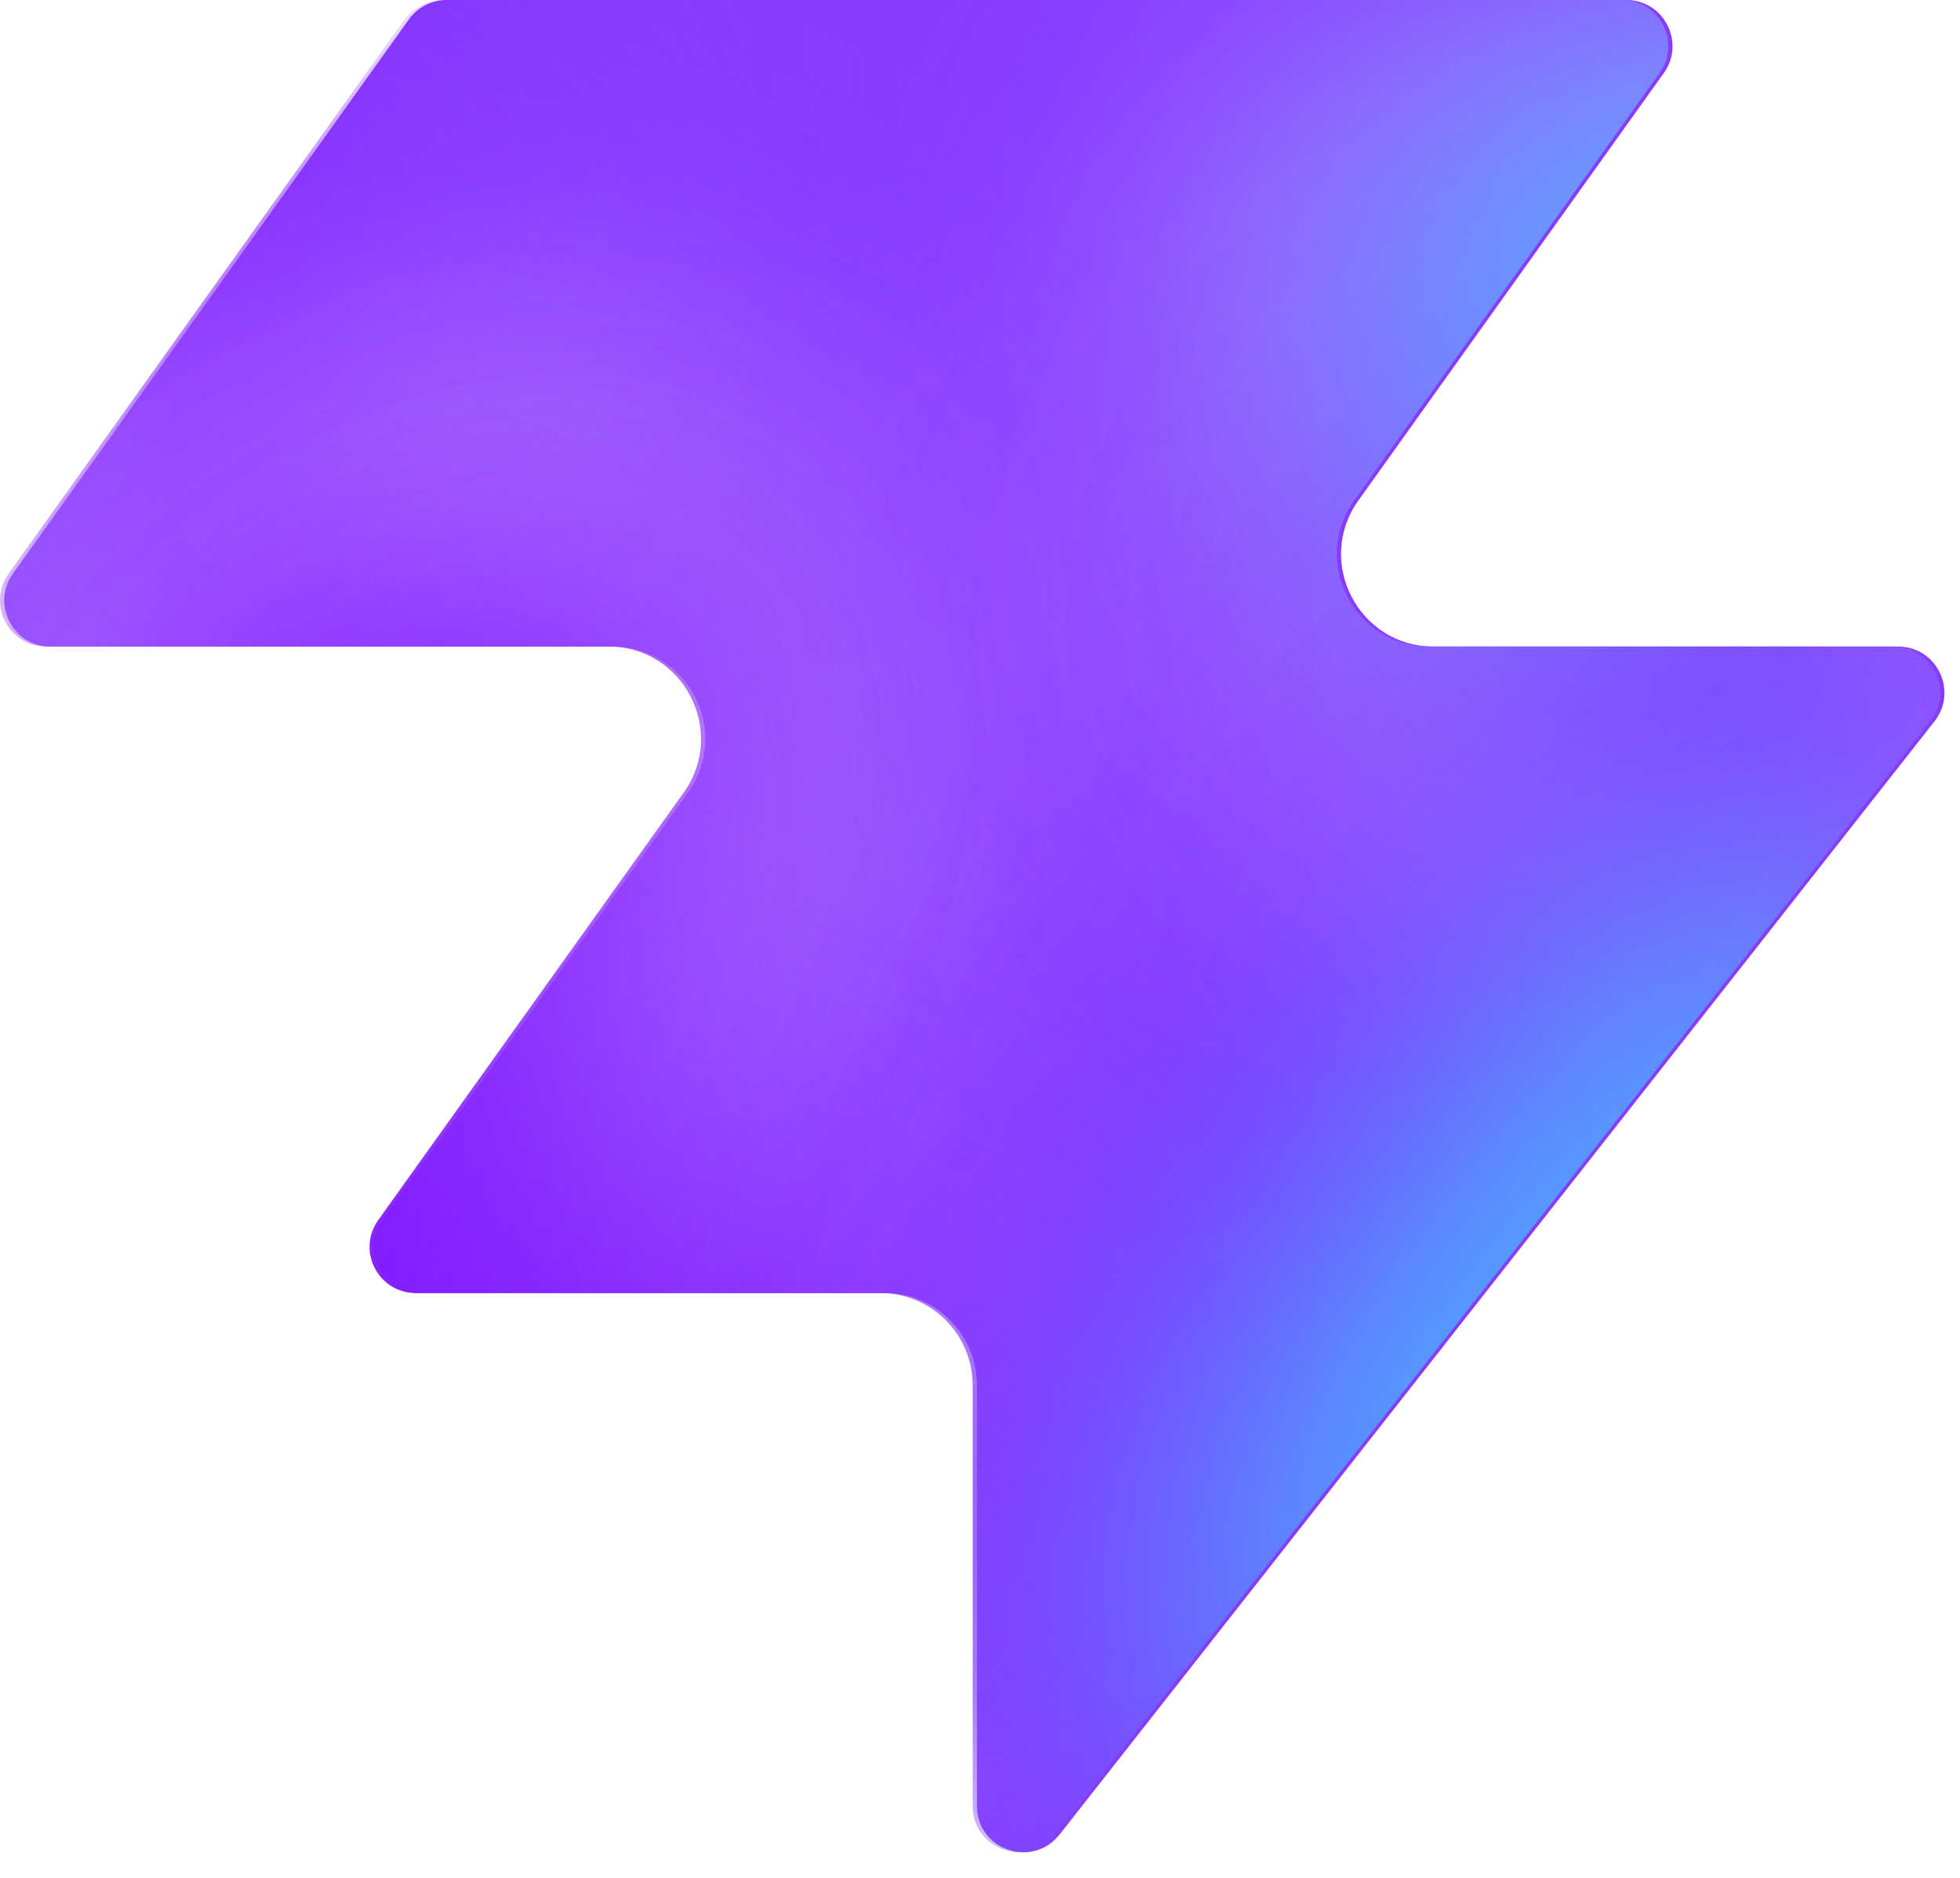
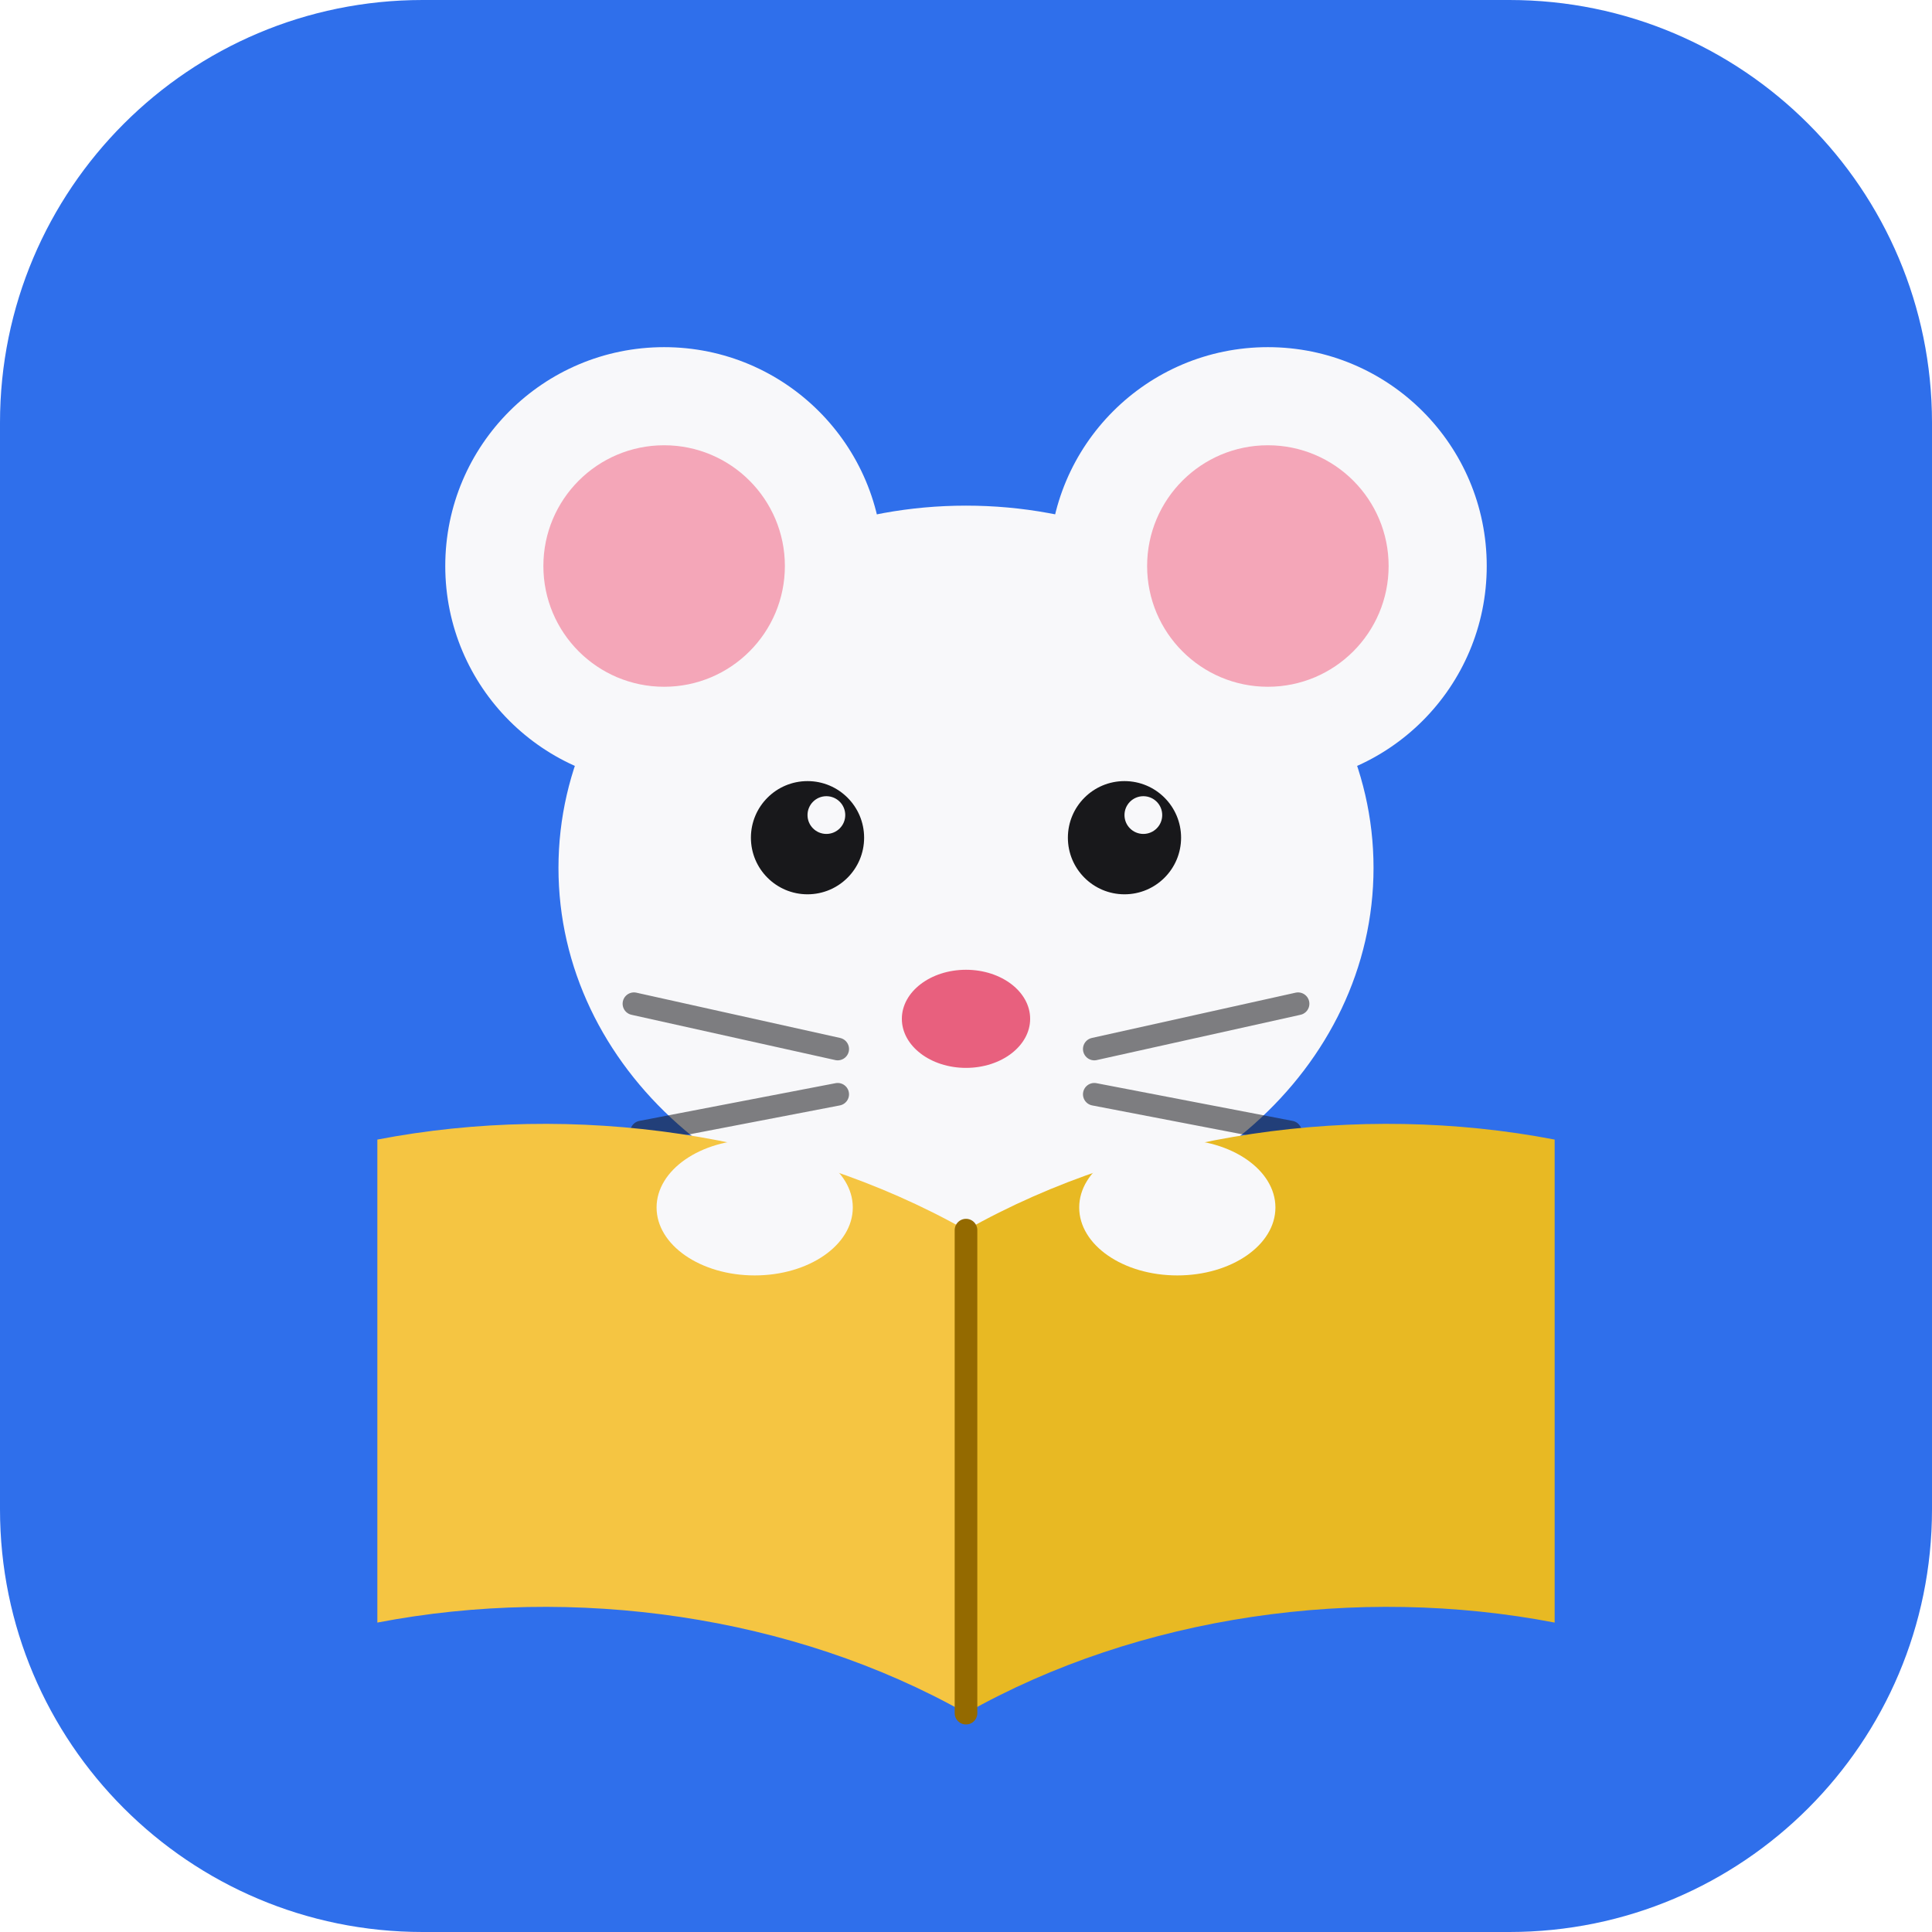
- <svg xmlns="http://www.w3.org/2000/svg" width="48" height="46" fill="none" viewBox="0 0 48 46">
-   <path fill="#863bff" d="M25.946 44.938c-.664.845-2.021.375-2.021-.698V33.937a2.26 2.26 0 0 0-2.262-2.262H10.287c-.92 0-1.456-1.04-.92-1.788l7.48-10.471c1.07-1.497 0-3.578-1.842-3.578H1.237c-.92 0-1.456-1.04-.92-1.788L10.013.474c.214-.297.556-.474.92-.474h28.894c.92 0 1.456 1.04.92 1.788l-7.48 10.471c-1.07 1.498 0 3.579 1.842 3.579h11.377c.943 0 1.473 1.088.89 1.83L25.947 44.94z" style="fill:#863bff;fill:color(display-p3 .525 .23 1);fill-opacity:1" />
-   <mask id="a" width="48" height="46" x="0" y="0" maskUnits="userSpaceOnUse" style="mask-type:alpha">
-     <path fill="#000" d="M25.842 44.938c-.664.844-2.021.375-2.021-.698V33.937a2.26 2.26 0 0 0-2.262-2.262H10.183c-.92 0-1.456-1.04-.92-1.788l7.48-10.471c1.07-1.498 0-3.579-1.842-3.579H1.133c-.92 0-1.456-1.04-.92-1.787L9.91.473c.214-.297.556-.474.92-.474h28.894c.92 0 1.456 1.04.92 1.788l-7.48 10.471c-1.07 1.498 0 3.578 1.842 3.578h11.377c.943 0 1.473 1.088.89 1.832L25.843 44.94z" style="fill:#000;fill-opacity:1" />
-   </mask>
-   <g mask="url(#a)">
-     <g filter="url(#b)">
-       <ellipse cx="5.508" cy="14.704" fill="#ede6ff" rx="5.508" ry="14.704" style="fill:#ede6ff;fill:color(display-p3 .927 .903 1);fill-opacity:1" transform="matrix(.00324 1 1 -.00324 -4.47 31.516)" />
-     </g>
-     <g filter="url(#c)">
-       <ellipse cx="10.399" cy="29.851" fill="#ede6ff" rx="10.399" ry="29.851" style="fill:#ede6ff;fill:color(display-p3 .927 .903 1);fill-opacity:1" transform="matrix(.00324 1 1 -.00324 -39.328 7.883)" />
-     </g>
-     <g filter="url(#d)">
-       <ellipse cx="5.508" cy="30.487" fill="#7e14ff" rx="5.508" ry="30.487" style="fill:#7e14ff;fill:color(display-p3 .492 .077 1);fill-opacity:1" transform="rotate(89.814 -25.913 -14.639)scale(1 -1)" />
-     </g>
-     <g filter="url(#e)">
-       <ellipse cx="5.508" cy="30.599" fill="#7e14ff" rx="5.508" ry="30.599" style="fill:#7e14ff;fill:color(display-p3 .492 .077 1);fill-opacity:1" transform="rotate(89.814 -32.644 -3.334)scale(1 -1)" />
-     </g>
-     <g filter="url(#f)">
-       <ellipse cx="5.508" cy="30.599" fill="#7e14ff" rx="5.508" ry="30.599" style="fill:#7e14ff;fill:color(display-p3 .492 .077 1);fill-opacity:1" transform="matrix(.00324 1 1 -.00324 -34.34 30.47)" />
-     </g>
-     <g filter="url(#g)">
-       <ellipse cx="14.072" cy="22.078" fill="#ede6ff" rx="14.072" ry="22.078" style="fill:#ede6ff;fill:color(display-p3 .927 .903 1);fill-opacity:1" transform="rotate(93.35 24.506 48.493)scale(-1 1)" />
-     </g>
-     <g filter="url(#h)">
-       <ellipse cx="3.47" cy="21.501" fill="#7e14ff" rx="3.47" ry="21.501" style="fill:#7e14ff;fill:color(display-p3 .492 .077 1);fill-opacity:1" transform="rotate(89.009 28.708 47.59)scale(-1 1)" />
-     </g>
-     <g filter="url(#i)">
-       <ellipse cx="3.47" cy="21.501" fill="#7e14ff" rx="3.47" ry="21.501" style="fill:#7e14ff;fill:color(display-p3 .492 .077 1);fill-opacity:1" transform="rotate(89.009 28.708 47.59)scale(-1 1)" />
-     </g>
-     <g filter="url(#j)">
-       <ellipse cx=".387" cy="8.972" fill="#7e14ff" rx="4.407" ry="29.108" style="fill:#7e14ff;fill:color(display-p3 .492 .077 1);fill-opacity:1" transform="rotate(39.51 .387 8.972)" />
-     </g>
-     <g filter="url(#k)">
-       <ellipse cx="47.523" cy="-6.092" fill="#7e14ff" rx="4.407" ry="29.108" style="fill:#7e14ff;fill:color(display-p3 .492 .077 1);fill-opacity:1" transform="rotate(37.892 47.523 -6.092)" />
-     </g>
-     <g filter="url(#l)">
-       <ellipse cx="41.412" cy="6.333" fill="#47bfff" rx="5.971" ry="9.665" style="fill:#47bfff;fill:color(display-p3 .28 .748 1);fill-opacity:1" transform="rotate(37.892 41.412 6.333)" />
-     </g>
-     <g filter="url(#m)">
-       <ellipse cx="-1.879" cy="38.332" fill="#7e14ff" rx="4.407" ry="29.108" style="fill:#7e14ff;fill:color(display-p3 .492 .077 1);fill-opacity:1" transform="rotate(37.892 -1.88 38.332)" />
-     </g>
-     <g filter="url(#n)">
-       <ellipse cx="-1.879" cy="38.332" fill="#7e14ff" rx="4.407" ry="29.108" style="fill:#7e14ff;fill:color(display-p3 .492 .077 1);fill-opacity:1" transform="rotate(37.892 -1.88 38.332)" />
-     </g>
-     <g filter="url(#o)">
-       <ellipse cx="35.651" cy="29.907" fill="#7e14ff" rx="4.407" ry="29.108" style="fill:#7e14ff;fill:color(display-p3 .492 .077 1);fill-opacity:1" transform="rotate(37.892 35.651 29.907)" />
-     </g>
-     <g filter="url(#p)">
-       <ellipse cx="38.418" cy="32.4" fill="#47bfff" rx="5.971" ry="15.297" style="fill:#47bfff;fill:color(display-p3 .28 .748 1);fill-opacity:1" transform="rotate(37.892 38.418 32.4)" />
-     </g>
+ <svg xmlns="http://www.w3.org/2000/svg" viewBox="0 0 512 512">
+   <rect width="512" height="512" rx="112" fill="#2F6FEB" />
+   <g fill="#F8F8FA">
+     <circle cx="176" cy="150" r="58" />
+     <circle cx="336" cy="150" r="58" />
+     <ellipse cx="256" cy="230" rx="108" ry="96" />
  </g>
-   <defs>
-     <filter id="b" width="60.045" height="41.654" x="-19.77" y="16.149" color-interpolation-filters="sRGB" filterUnits="userSpaceOnUse">
-       <feFlood flood-opacity="0" result="BackgroundImageFix" />
-       <feBlend in="SourceGraphic" in2="BackgroundImageFix" result="shape" />
-       <feGaussianBlur result="effect1_foregroundBlur_2002_17158" stdDeviation="7.659" />
-     </filter>
-     <filter id="c" width="90.34" height="51.437" x="-54.613" y="-7.533" color-interpolation-filters="sRGB" filterUnits="userSpaceOnUse">
-       <feFlood flood-opacity="0" result="BackgroundImageFix" />
-       <feBlend in="SourceGraphic" in2="BackgroundImageFix" result="shape" />
-       <feGaussianBlur result="effect1_foregroundBlur_2002_17158" stdDeviation="7.659" />
-     </filter>
-     <filter id="d" width="79.355" height="29.4" x="-49.64" y="2.03" color-interpolation-filters="sRGB" filterUnits="userSpaceOnUse">
-       <feFlood flood-opacity="0" result="BackgroundImageFix" />
-       <feBlend in="SourceGraphic" in2="BackgroundImageFix" result="shape" />
-       <feGaussianBlur result="effect1_foregroundBlur_2002_17158" stdDeviation="4.596" />
-     </filter>
-     <filter id="e" width="79.579" height="29.4" x="-45.045" y="20.029" color-interpolation-filters="sRGB" filterUnits="userSpaceOnUse">
-       <feFlood flood-opacity="0" result="BackgroundImageFix" />
-       <feBlend in="SourceGraphic" in2="BackgroundImageFix" result="shape" />
-       <feGaussianBlur result="effect1_foregroundBlur_2002_17158" stdDeviation="4.596" />
-     </filter>
-     <filter id="f" width="79.579" height="29.4" x="-43.513" y="21.178" color-interpolation-filters="sRGB" filterUnits="userSpaceOnUse">
-       <feFlood flood-opacity="0" result="BackgroundImageFix" />
-       <feBlend in="SourceGraphic" in2="BackgroundImageFix" result="shape" />
-       <feGaussianBlur result="effect1_foregroundBlur_2002_17158" stdDeviation="4.596" />
-     </filter>
-     <filter id="g" width="74.749" height="58.852" x="15.756" y="-17.901" color-interpolation-filters="sRGB" filterUnits="userSpaceOnUse">
-       <feFlood flood-opacity="0" result="BackgroundImageFix" />
-       <feBlend in="SourceGraphic" in2="BackgroundImageFix" result="shape" />
-       <feGaussianBlur result="effect1_foregroundBlur_2002_17158" stdDeviation="7.659" />
-     </filter>
-     <filter id="h" width="61.377" height="25.362" x="23.548" y="2.284" color-interpolation-filters="sRGB" filterUnits="userSpaceOnUse">
-       <feFlood flood-opacity="0" result="BackgroundImageFix" />
-       <feBlend in="SourceGraphic" in2="BackgroundImageFix" result="shape" />
-       <feGaussianBlur result="effect1_foregroundBlur_2002_17158" stdDeviation="4.596" />
-     </filter>
-     <filter id="i" width="61.377" height="25.362" x="23.548" y="2.284" color-interpolation-filters="sRGB" filterUnits="userSpaceOnUse">
-       <feFlood flood-opacity="0" result="BackgroundImageFix" />
-       <feBlend in="SourceGraphic" in2="BackgroundImageFix" result="shape" />
-       <feGaussianBlur result="effect1_foregroundBlur_2002_17158" stdDeviation="4.596" />
-     </filter>
-     <filter id="j" width="56.045" height="63.649" x="-27.636" y="-22.853" color-interpolation-filters="sRGB" filterUnits="userSpaceOnUse">
-       <feFlood flood-opacity="0" result="BackgroundImageFix" />
-       <feBlend in="SourceGraphic" in2="BackgroundImageFix" result="shape" />
-       <feGaussianBlur result="effect1_foregroundBlur_2002_17158" stdDeviation="4.596" />
-     </filter>
-     <filter id="k" width="54.814" height="64.646" x="20.116" y="-38.415" color-interpolation-filters="sRGB" filterUnits="userSpaceOnUse">
-       <feFlood flood-opacity="0" result="BackgroundImageFix" />
-       <feBlend in="SourceGraphic" in2="BackgroundImageFix" result="shape" />
-       <feGaussianBlur result="effect1_foregroundBlur_2002_17158" stdDeviation="4.596" />
-     </filter>
-     <filter id="l" width="33.541" height="35.313" x="24.641" y="-11.323" color-interpolation-filters="sRGB" filterUnits="userSpaceOnUse">
-       <feFlood flood-opacity="0" result="BackgroundImageFix" />
-       <feBlend in="SourceGraphic" in2="BackgroundImageFix" result="shape" />
-       <feGaussianBlur result="effect1_foregroundBlur_2002_17158" stdDeviation="4.596" />
-     </filter>
-     <filter id="m" width="54.814" height="64.646" x="-29.286" y="6.009" color-interpolation-filters="sRGB" filterUnits="userSpaceOnUse">
-       <feFlood flood-opacity="0" result="BackgroundImageFix" />
-       <feBlend in="SourceGraphic" in2="BackgroundImageFix" result="shape" />
-       <feGaussianBlur result="effect1_foregroundBlur_2002_17158" stdDeviation="4.596" />
-     </filter>
-     <filter id="n" width="54.814" height="64.646" x="-29.286" y="6.009" color-interpolation-filters="sRGB" filterUnits="userSpaceOnUse">
-       <feFlood flood-opacity="0" result="BackgroundImageFix" />
-       <feBlend in="SourceGraphic" in2="BackgroundImageFix" result="shape" />
-       <feGaussianBlur result="effect1_foregroundBlur_2002_17158" stdDeviation="4.596" />
-     </filter>
-     <filter id="o" width="54.814" height="64.646" x="8.244" y="-2.416" color-interpolation-filters="sRGB" filterUnits="userSpaceOnUse">
-       <feFlood flood-opacity="0" result="BackgroundImageFix" />
-       <feBlend in="SourceGraphic" in2="BackgroundImageFix" result="shape" />
-       <feGaussianBlur result="effect1_foregroundBlur_2002_17158" stdDeviation="4.596" />
-     </filter>
-     <filter id="p" width="39.409" height="43.623" x="18.713" y="10.588" color-interpolation-filters="sRGB" filterUnits="userSpaceOnUse">
-       <feFlood flood-opacity="0" result="BackgroundImageFix" />
-       <feBlend in="SourceGraphic" in2="BackgroundImageFix" result="shape" />
-       <feGaussianBlur result="effect1_foregroundBlur_2002_17158" stdDeviation="4.596" />
-     </filter>
-   </defs>
+   <circle cx="176" cy="150" r="32" fill="#F4A6B8" />
+   <circle cx="336" cy="150" r="32" fill="#F4A6B8" />
+   <circle cx="214" cy="222" r="15" fill="#18181B" />
+   <circle cx="298" cy="222" r="15" fill="#18181B" />
+   <circle cx="219" cy="216" r="5" fill="#F8F8FA" />
+   <circle cx="303" cy="216" r="5" fill="#F8F8FA" />
+   <ellipse cx="256" cy="270" rx="17" ry="13" fill="#E8607E" />
+   <g stroke="#18181B" stroke-width="6" stroke-linecap="round" opacity=".55">
+     <path d="M222 278 168 266M222 290 170 300M290 278 344 266M290 290 342 300" />
+   </g>
+   <path d="M256 326c-46-26-104-34-156-24v128c52-10 110-2 156 24z" fill="#F5C542" />
+   <path d="M256 326c46-26 104-34 156-24v128c-52-10-110-2-156 24z" fill="#E8B923" />
+   <path d="M256 326v128" stroke="#946A00" stroke-width="6" stroke-linecap="round" />
+   <ellipse cx="200" cy="320" rx="26" ry="18" fill="#F8F8FA" />
+   <ellipse cx="312" cy="320" rx="26" ry="18" fill="#F8F8FA" />
</svg>
